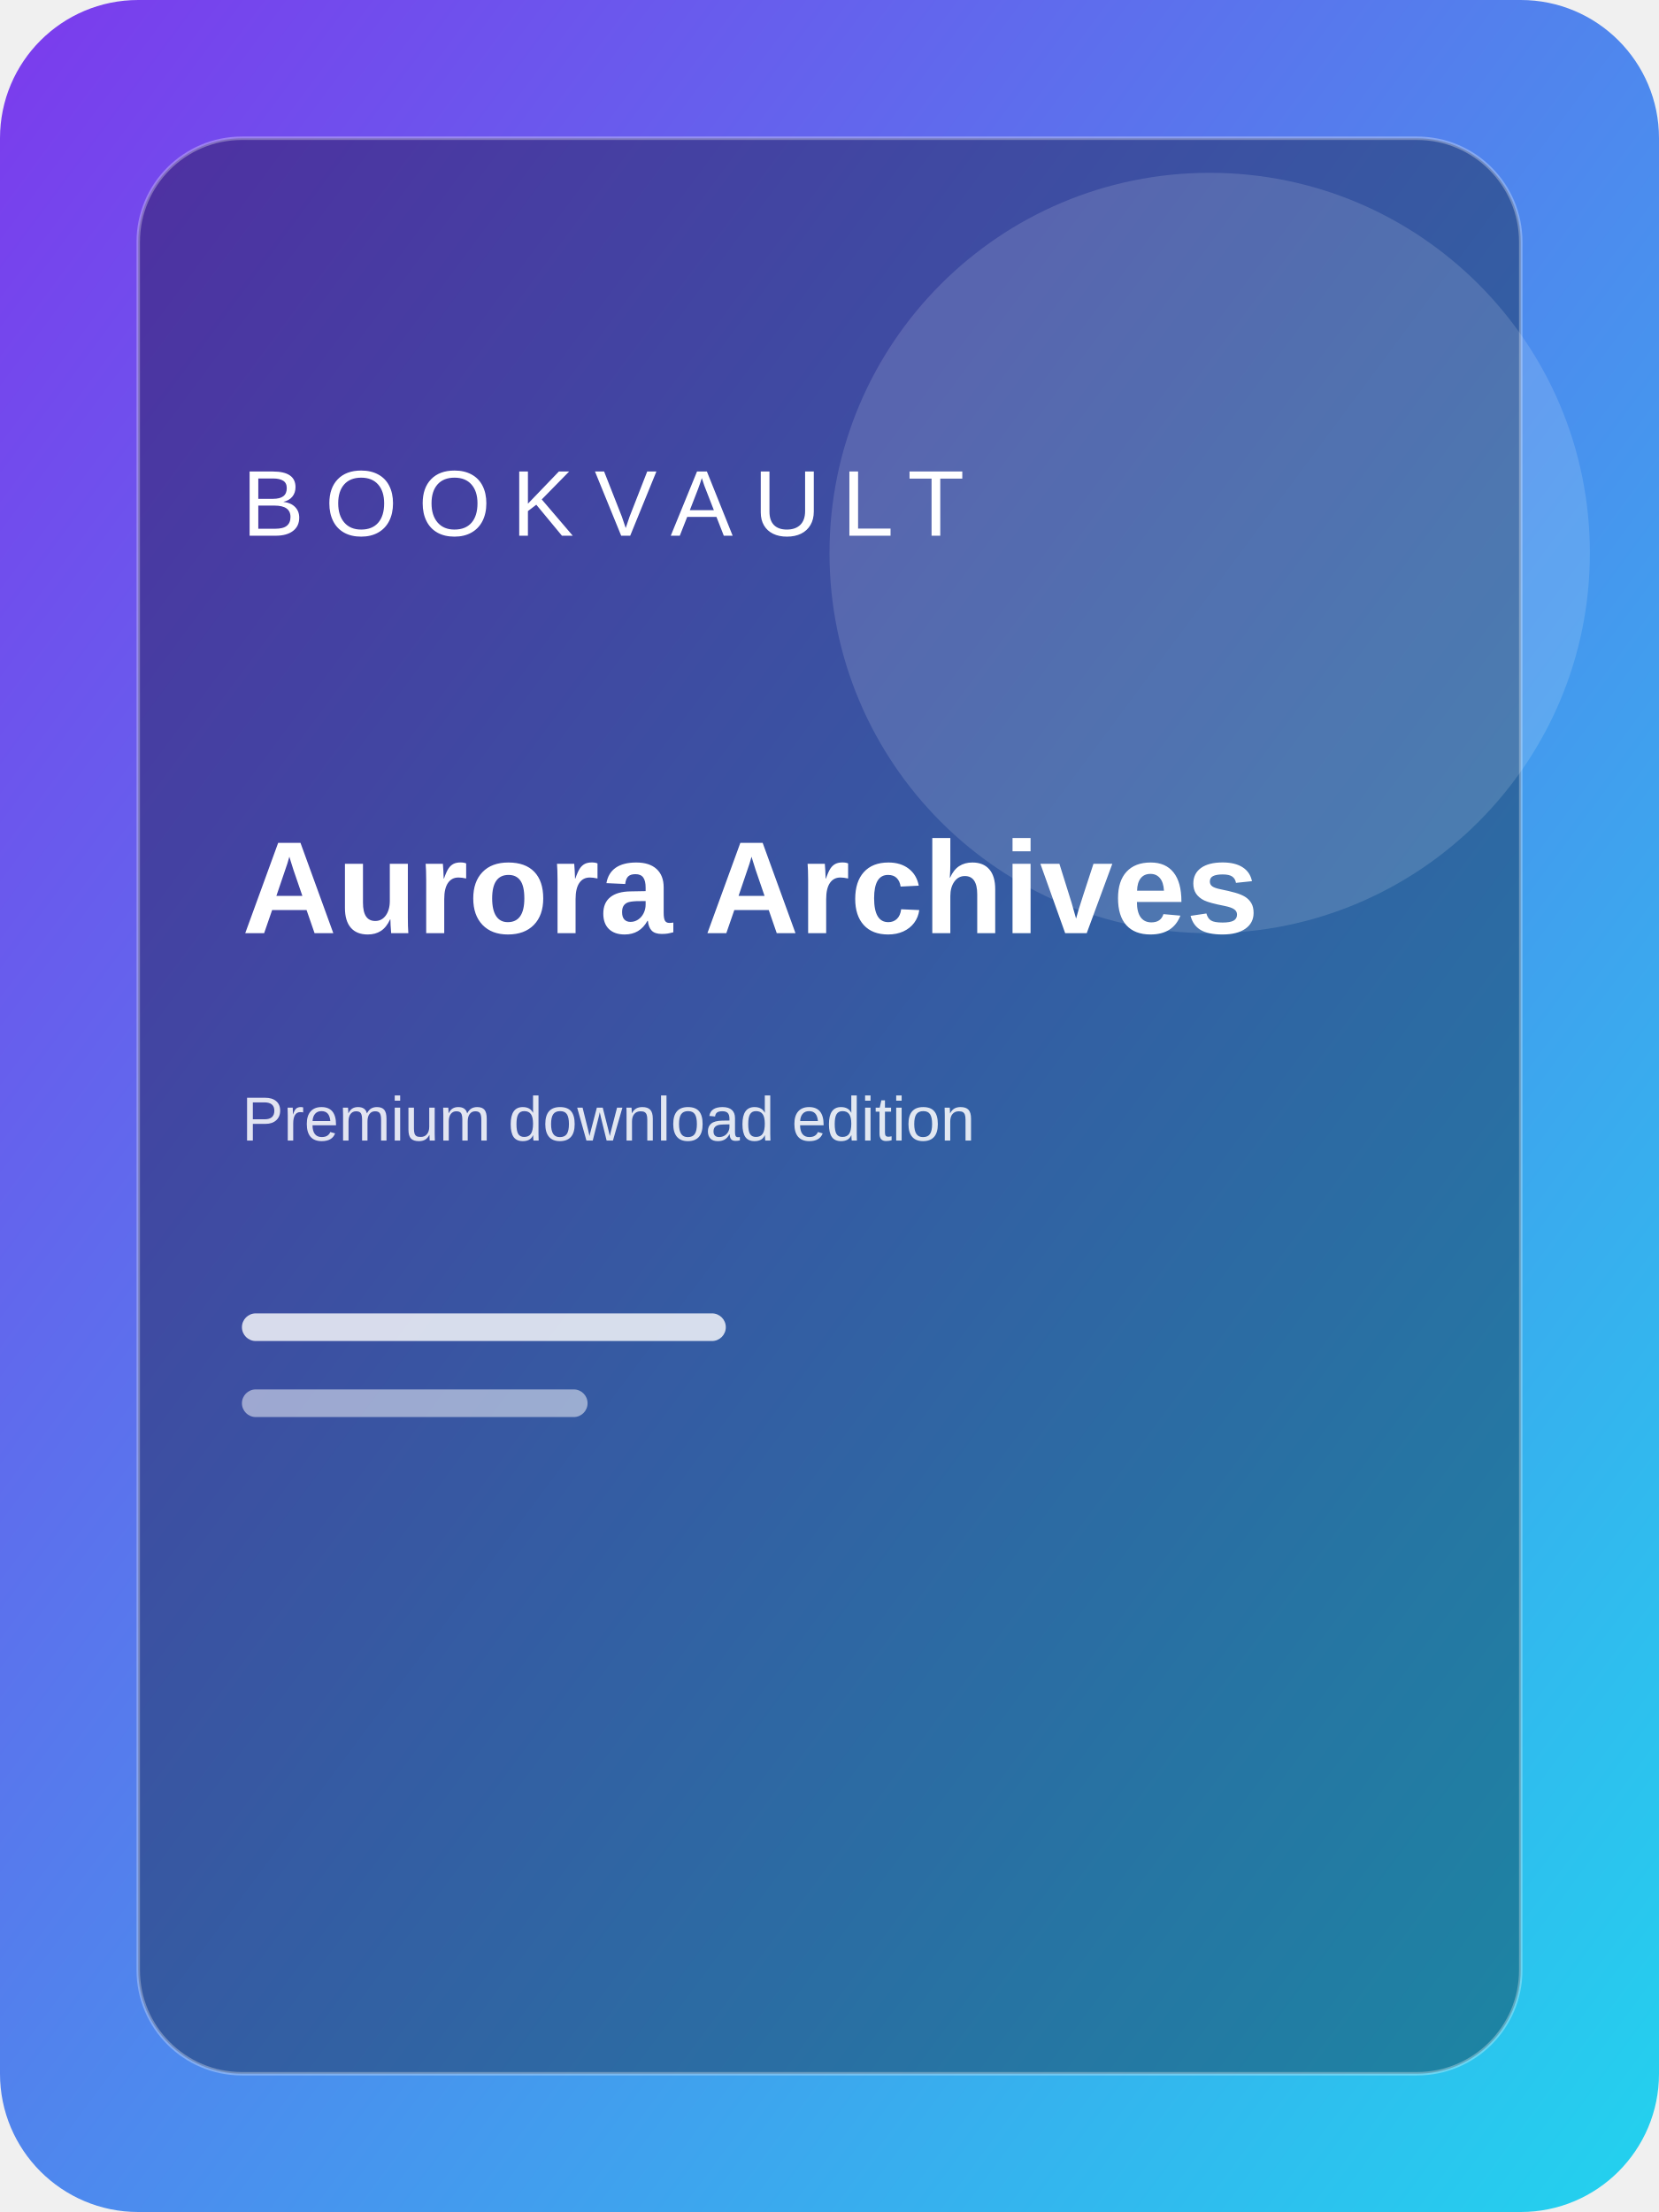
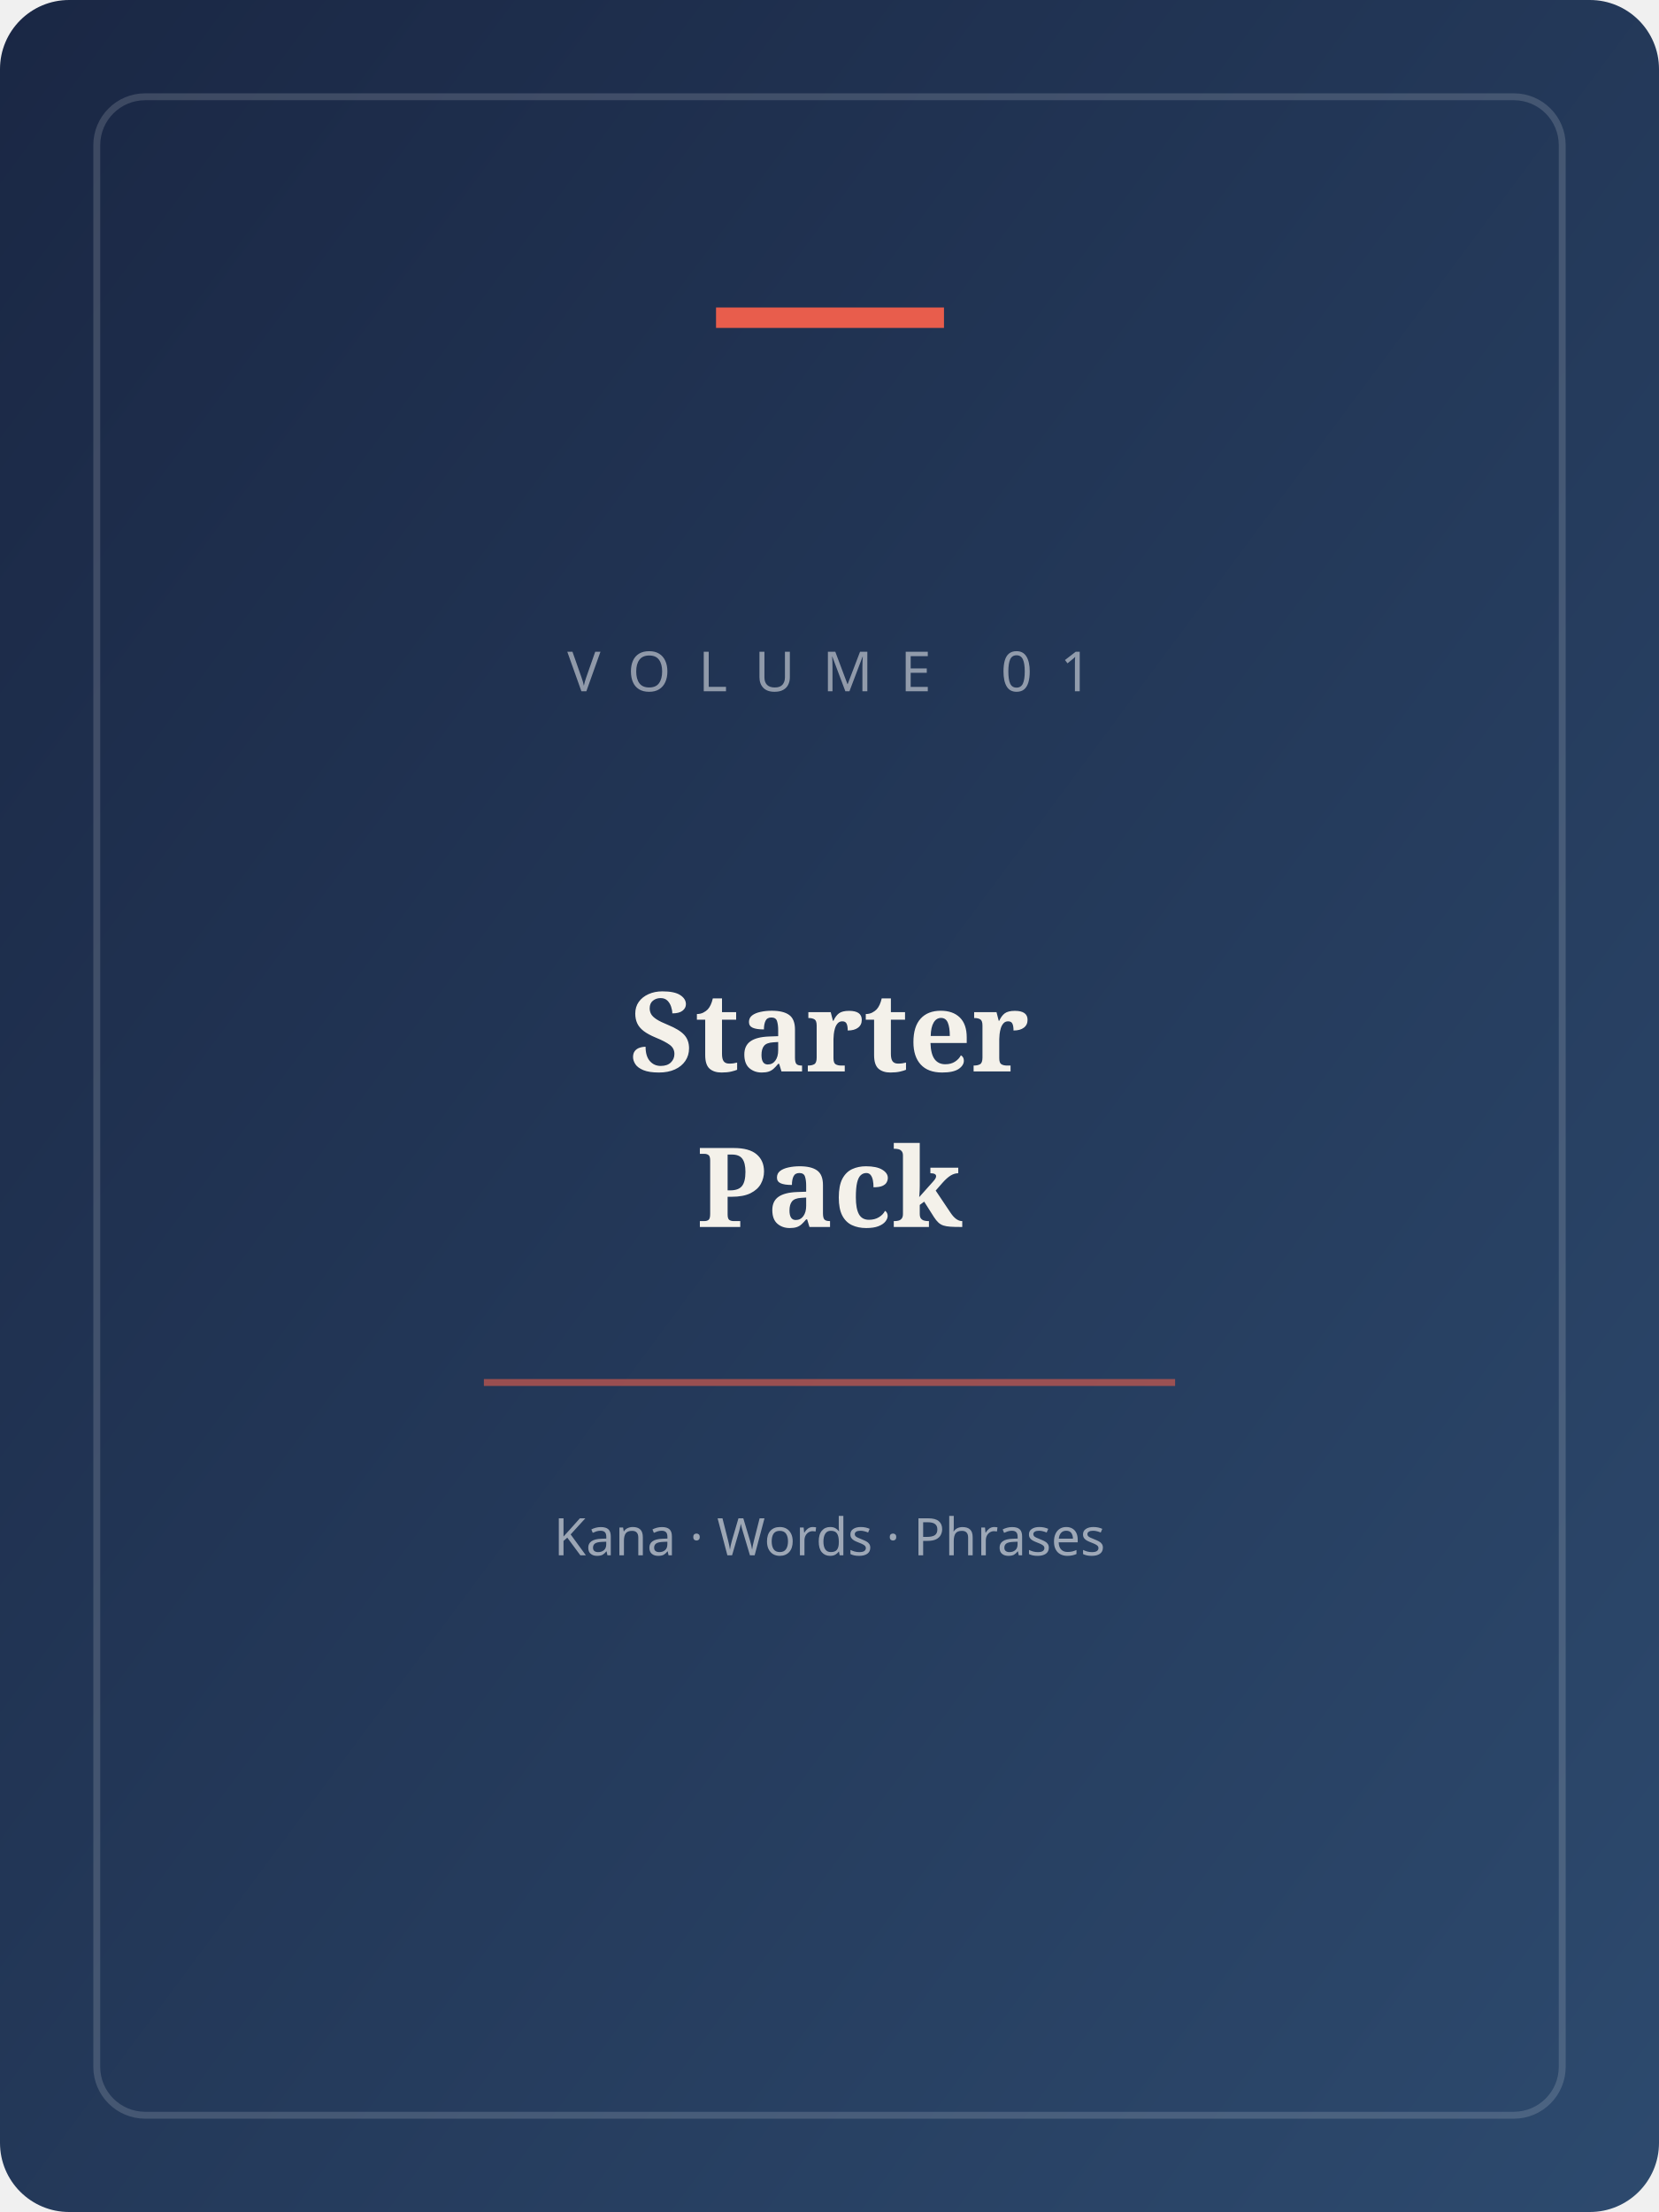
<svg xmlns="http://www.w3.org/2000/svg" viewBox="0 0 480 640">
  <defs>
-     <linearGradient id="g" x1="0" x2="1" y1="0" y2="1">
-       <stop stop-color="#7c3aed" offset="0" />
-       <stop stop-color="#22d3ee" offset="1" />
+     <linearGradient id="c1" x1="0" y1="0" x2="1" y2="1">
+       <stop offset="0" stop-color="#1a2744" />
+       <stop offset="1" stop-color="#2d4a6e" />
    </linearGradient>
  </defs>
-   <rect width="480" height="640" rx="40" fill="url(#g)" />
-   <rect x="40" y="40" width="400" height="560" rx="30" fill="rgba(7,11,25,0.35)" stroke="rgba(255,255,255,0.3)" />
-   <circle cx="350" cy="160" r="110" fill="rgba(255,255,255,0.14)" />
-   <text x="70" y="155" fill="white" font-family="Segoe UI, Arial, sans-serif" font-size="27" letter-spacing="6">BOOKVAULT</text>
-   <text x="70" y="270" fill="white" font-family="Segoe UI, Arial, sans-serif" font-size="38" font-weight="700">Aurora Archives</text>
-   <text x="70" y="330" fill="rgba(255,255,255,0.85)" font-family="Segoe UI, Arial, sans-serif" font-size="18">Premium download edition</text>
-   <rect x="70" y="380" width="140" height="8" rx="4" fill="rgba(255,255,255,0.8)" />
-   <rect x="70" y="402" width="100" height="8" rx="4" fill="rgba(255,255,255,0.5)" />
+   <rect width="480" height="640" rx="20" fill="url(#c1)" />
+   <rect x="28" y="28" width="424" height="584" rx="14" fill="none" stroke="rgba(255,255,255,0.15)" stroke-width="2" />
+   <text x="240" y="120" fill="#e85d4c" font-family="Georgia,serif" font-size="72" text-anchor="middle">一</text>
+   <text x="240" y="200" fill="rgba(255,255,255,0.5)" font-family="Sora,sans-serif" font-size="16" letter-spacing="8" text-anchor="middle">VOLUME 01</text>
+   <text x="240" y="310" fill="#f4f1ea" font-family="Georgia,serif" font-size="32" font-weight="600" text-anchor="middle">Starter</text>
+   <text x="240" y="355" fill="#f4f1ea" font-family="Georgia,serif" font-size="32" font-weight="600" text-anchor="middle">Pack</text>
+   <line x1="140" y1="400" x2="340" y2="400" stroke="rgba(232,93,76,0.6)" stroke-width="2" />
+   <text x="240" y="450" fill="rgba(255,255,255,0.55)" font-family="Sora,sans-serif" font-size="15" text-anchor="middle">Kana · Words · Phrases</text>
</svg>
